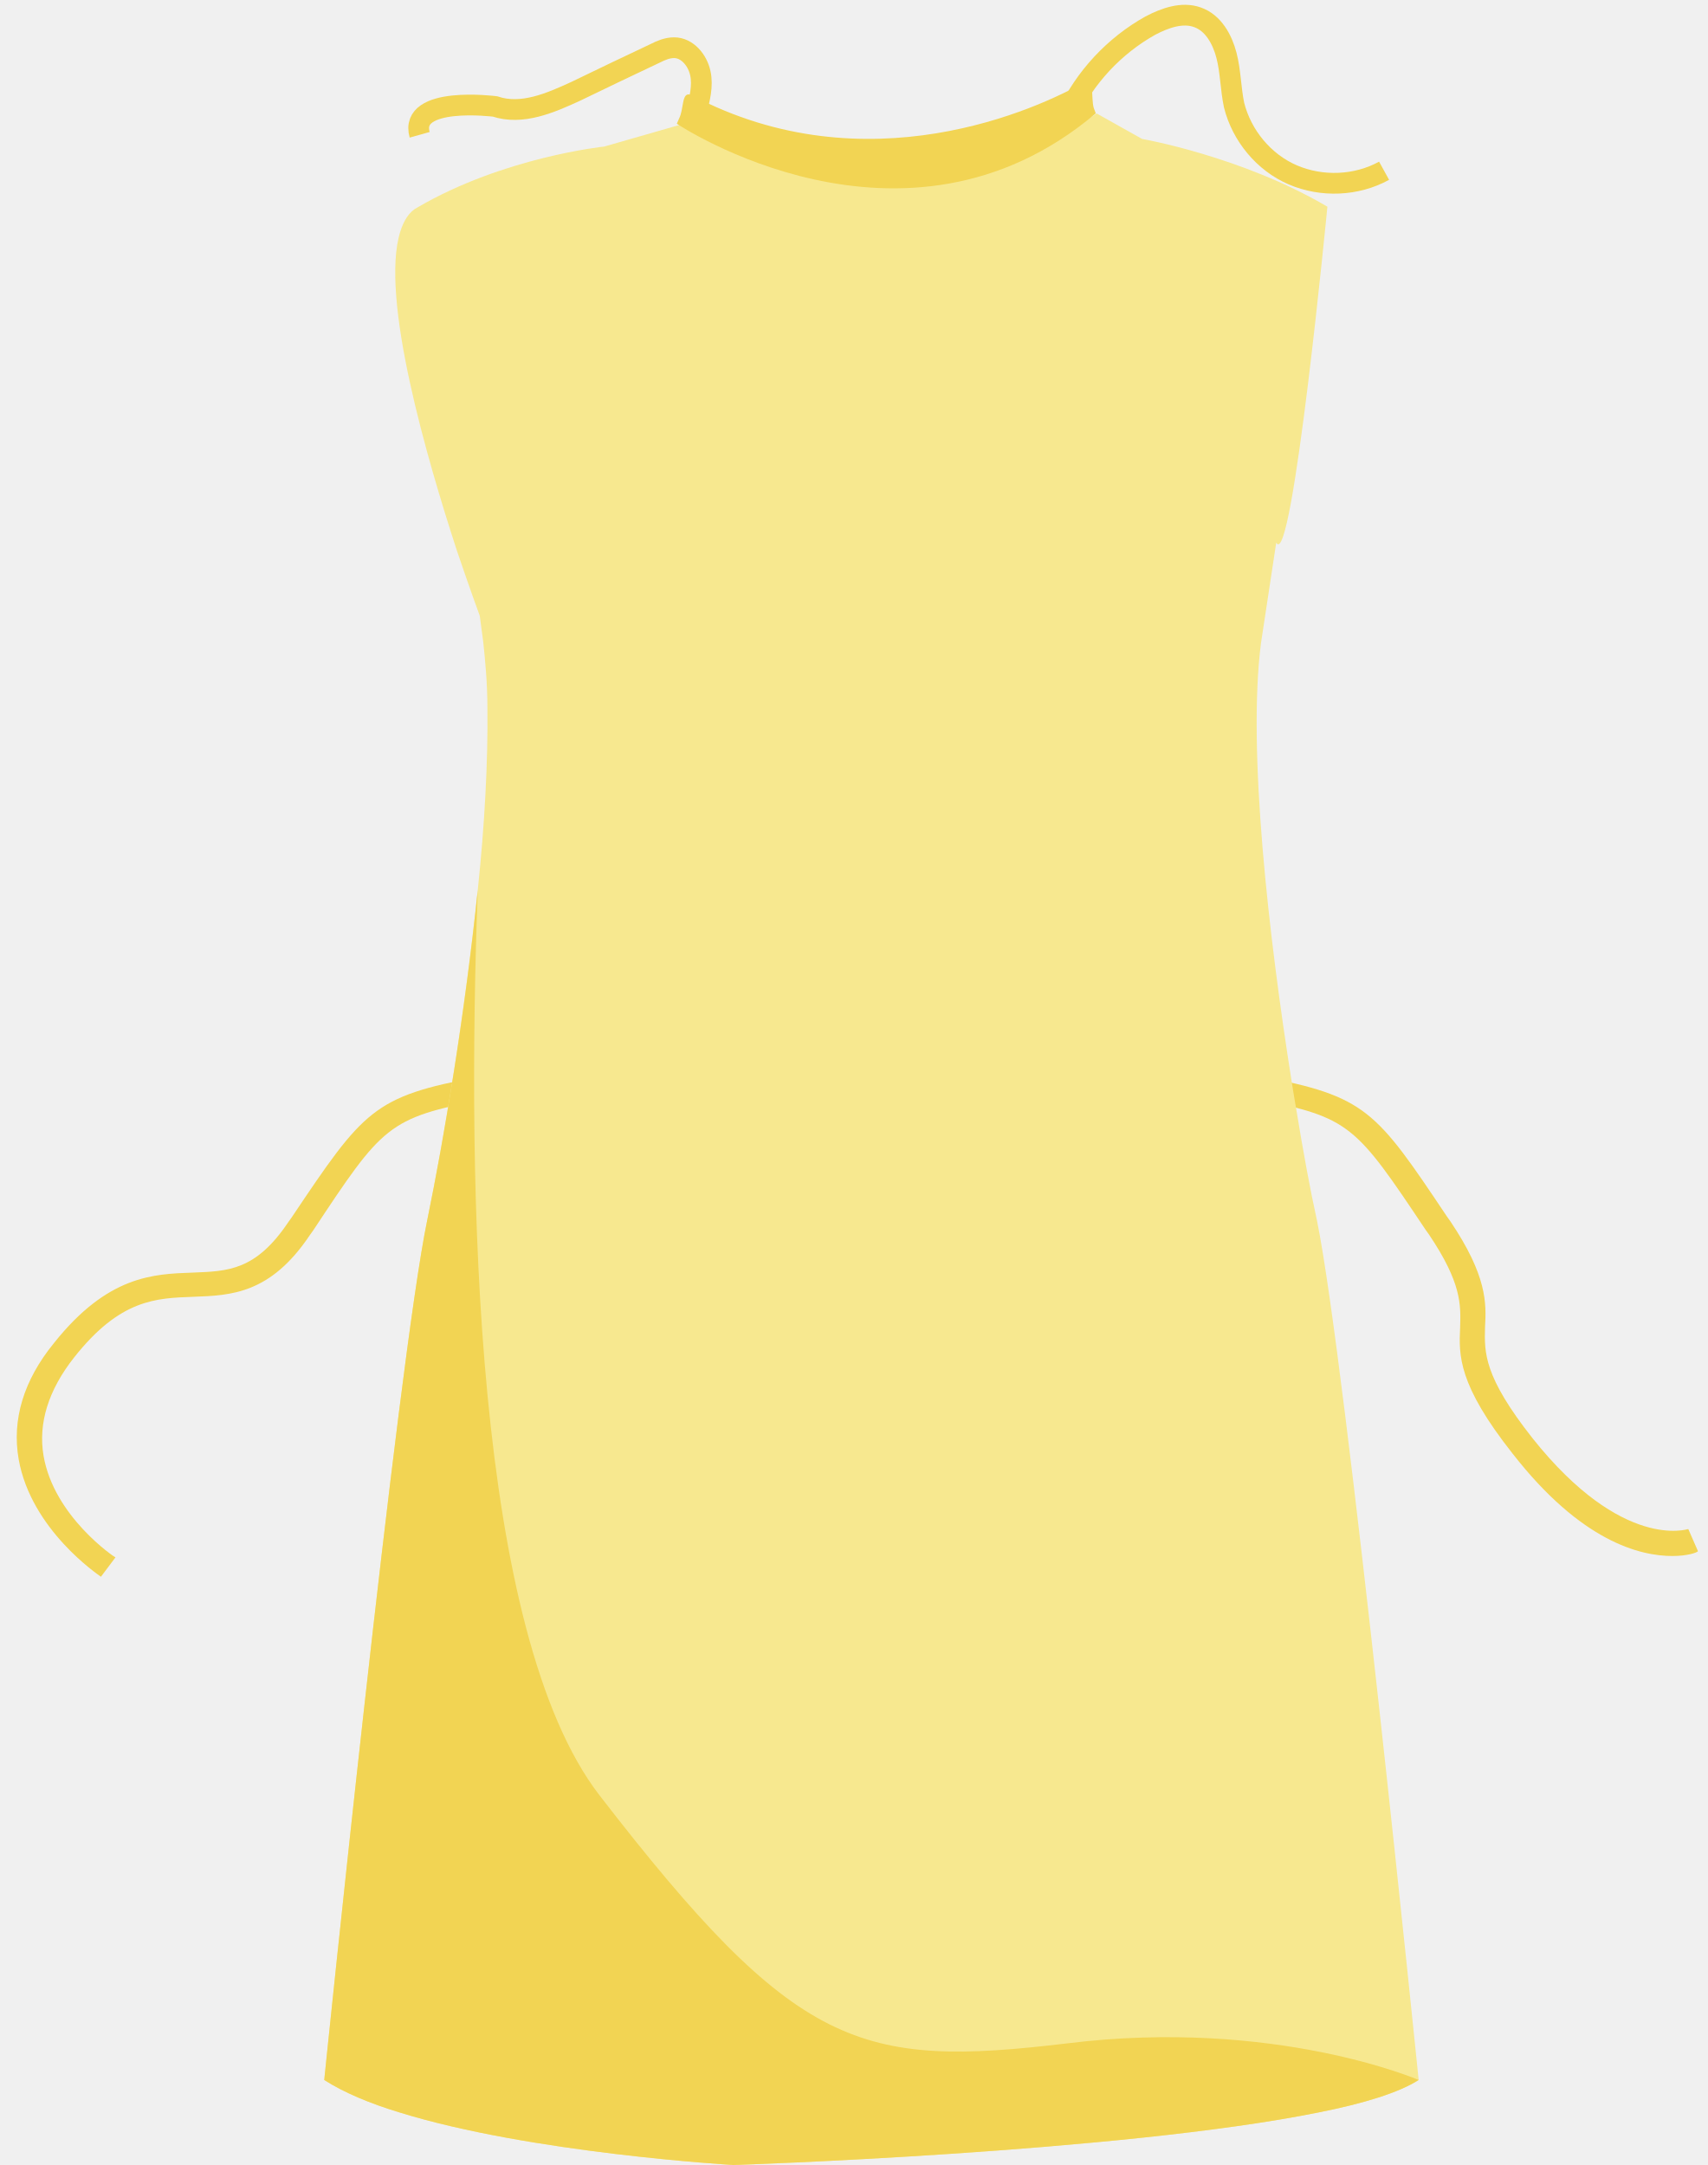
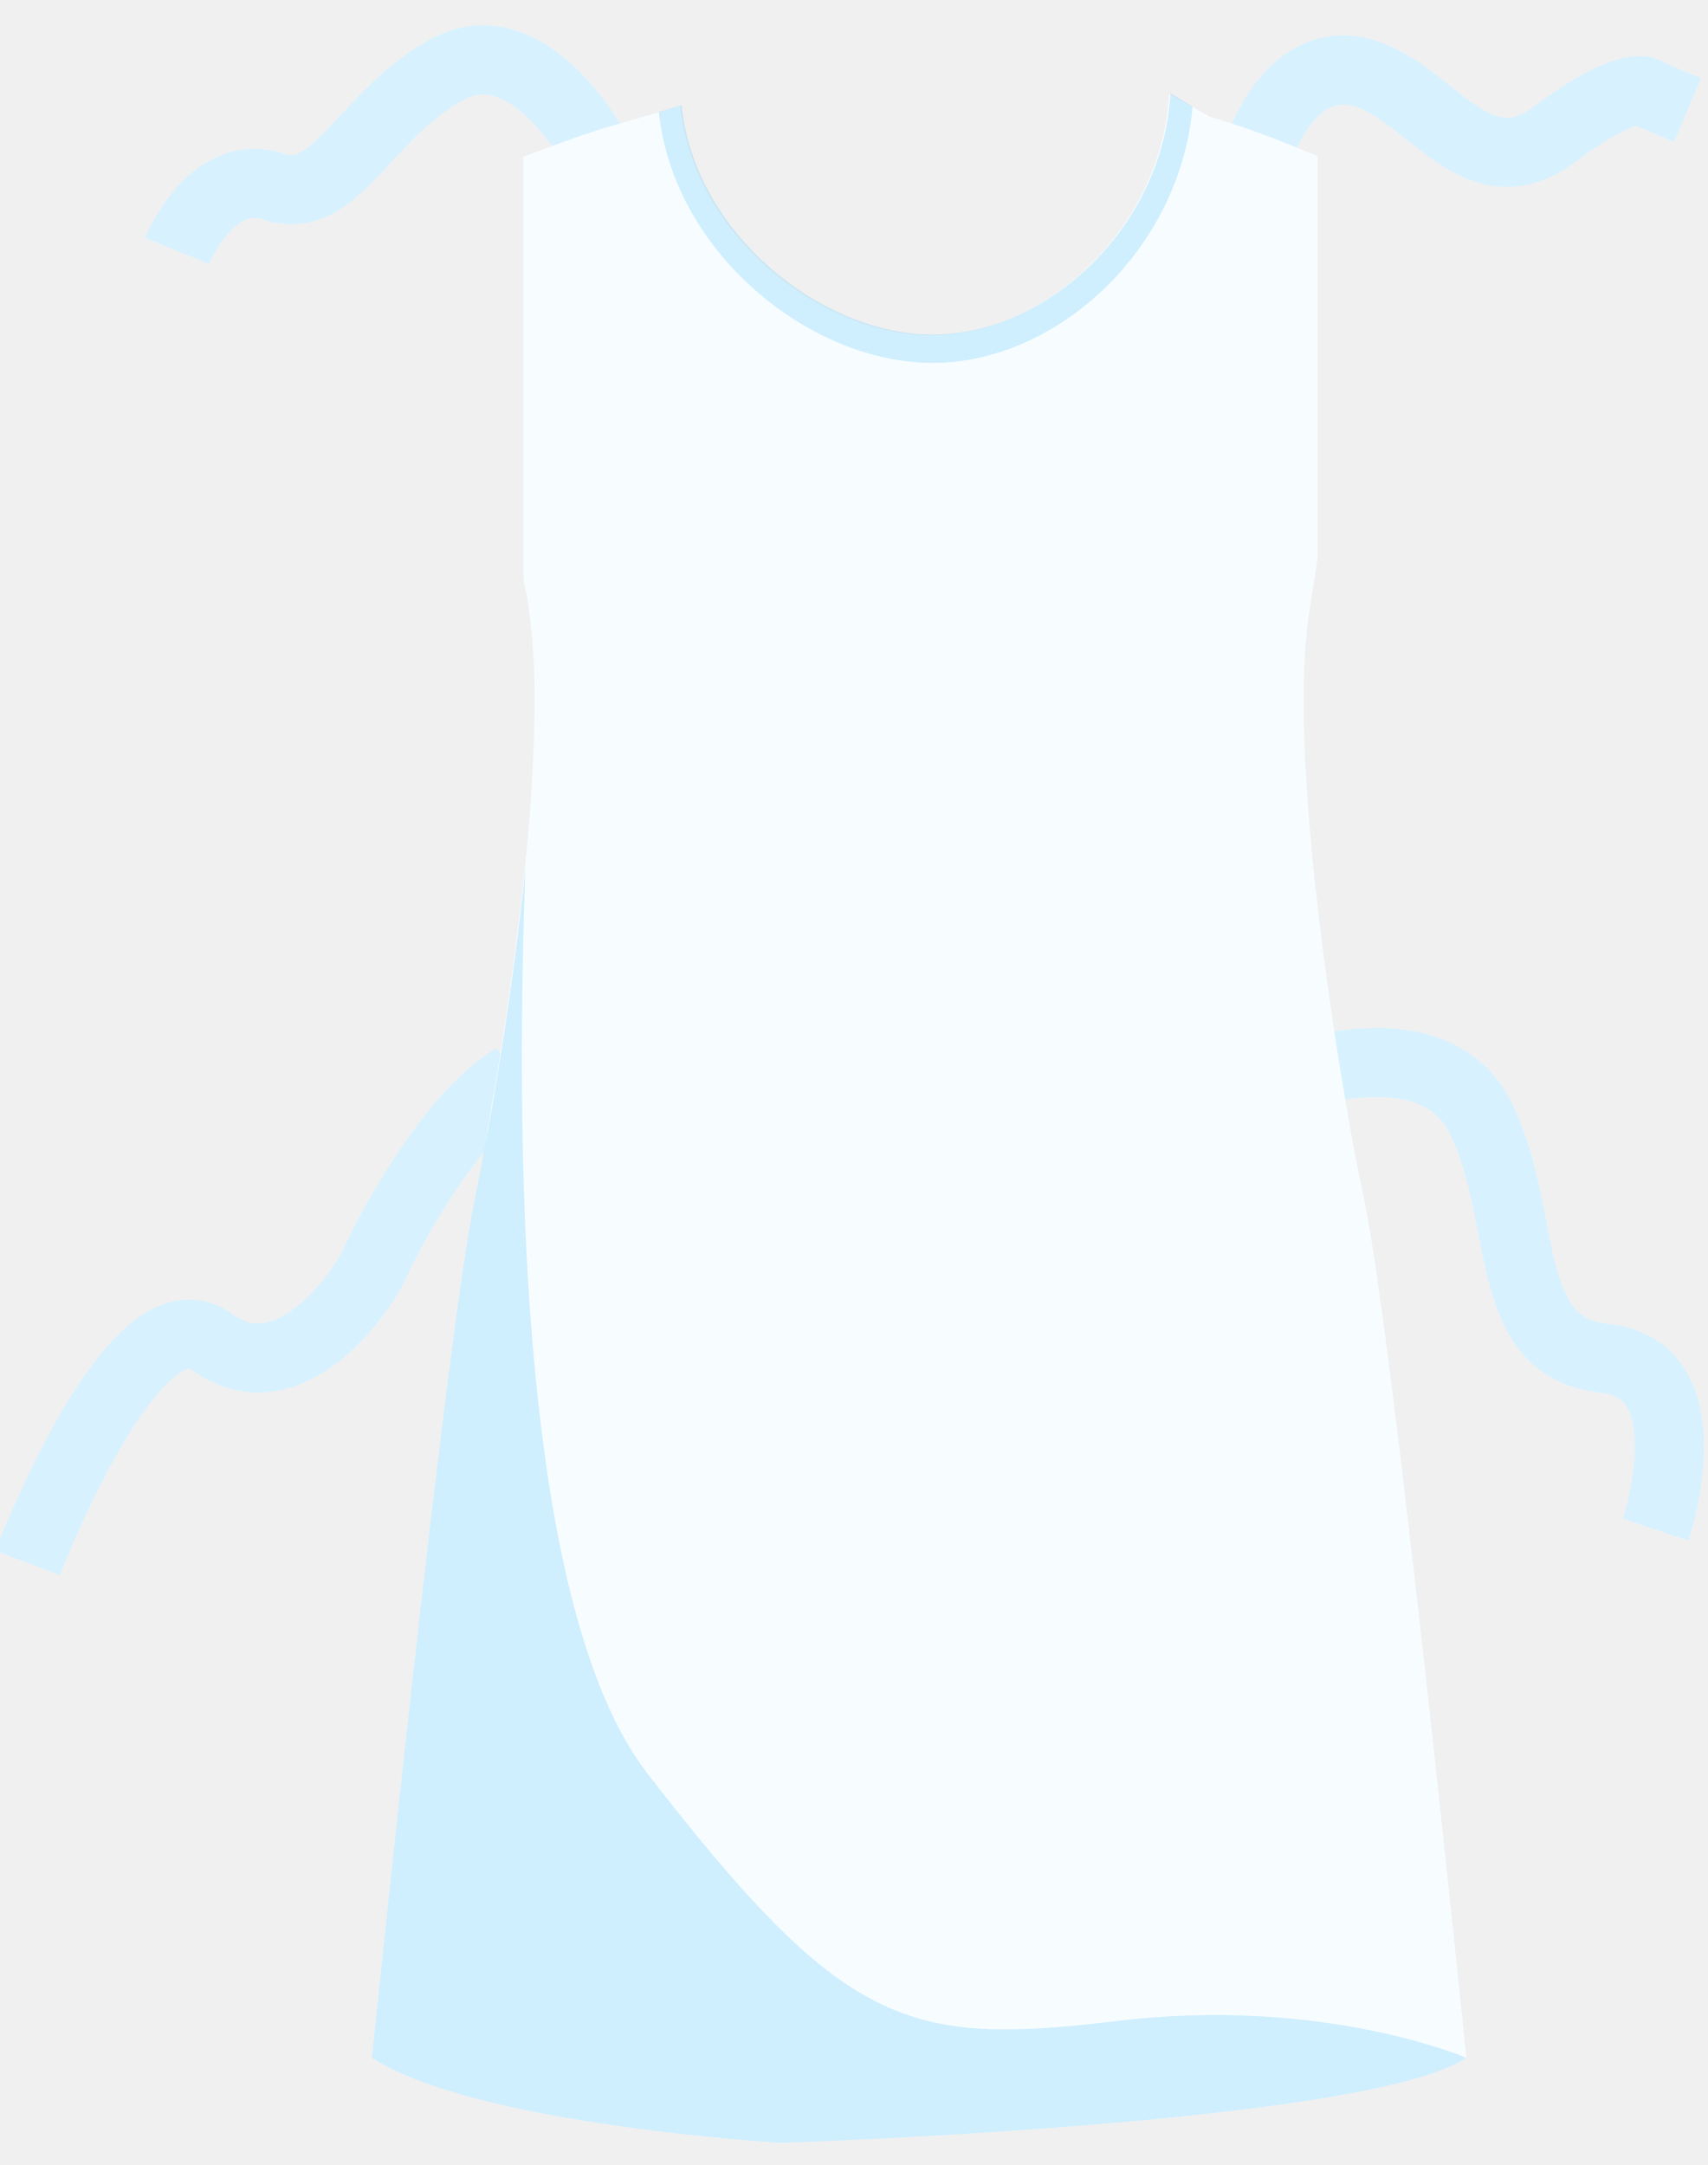
<svg xmlns="http://www.w3.org/2000/svg" version="1.1" id="Layer_1" x="0px" y="0px" viewBox="0 0 247 313.2" style="enable-background:new 0 0 247 313.2;" xml:space="preserve">
  <style type="text/css">
- 	.st0{fill:#F2D453;}
- 	.st1{fill:#F7E88F;}
- 	.st2{fill:none;stroke:#F2D453;stroke-width:3;stroke-miterlimit:10;}
+ 	.st0{fill:none;stroke:#FFFFFF;stroke-width:10;stroke-miterlimit:10;}
+ 	.st1{opacity:0.2;fill:none;stroke:#38BBFC;stroke-width:10;stroke-miterlimit:10;enable-background:new    ;}
+ 	.st2{fill:#FFFFFF;}
+ 	.st3{opacity:5.000000e-02;fill:#38BBFC;enable-background:new    ;}
+ 	.st4{opacity:0.2;fill:#38BBFC;enable-background:new    ;}
</style>
-   <g id="OBJECT_1_">
+   <g>
+     <path class="st0" d="M182.3,21.1c0,0,4.3-13,14.3-10.7s16.7,17.7,28.3,9s13.7-5.8,13.7-5.8l5.5,2.3" />
+     <path class="st0" d="M86.3,22c0,0-9.7-18.5-21.7-11.9s-16,19.9-25,16.9s-14,9.3-14,9.3" />
+     <path class="st1" d="M182.3,21.1c0,0,4.3-13,14.3-10.7s16.7,17.7,28.3,9s13.7-5.8,13.7-5.8l5.5,2.3" />
+     <path class="st1" d="M86.3,22c0,0-9.7-18.5-21.7-11.9s-16,19.9-25,16.9s-14,9.3-14,9.3" />
    <g>
+       <path class="st0" d="M185.2,156.4c0,0,22-8.8,29,5.4c7,14.3,2.8,33.2,17.9,34.7s7.4,24.8,7.4,24.8" />
+       <path class="st0" d="M4,226.1c0,0,15.3-40.2,26.6-32c11.3,8.2,21.8-7.4,23.5-11.1c1.7-3.8,10.6-21.3,20.3-27.1" />
+       <path class="st1" d="M185.2,156.4c0,0,22-8.8,29,5.4c7,14.3,2.8,33.2,17.9,34.7s7.4,24.8,7.4,24.8" />
+       <path class="st1" d="M4,226.1c0,0,15.3-40.2,26.6-32c11.3,8.2,21.8-7.4,23.5-11.1c1.7-3.8,10.6-21.3,20.3-27.1" />
      <g>
-         <g>
-           <path class="st0" d="M14.6,228.1c-0.4-0.3-10.1-6.8-11.9-17c-1-5.7,0.7-11.4,5.1-16.8c7.8-9.8,14.4-10,20.1-10.2      c5.1-0.2,9.1-0.3,13.8-7.3l0.5-0.7c10.4-15.5,11.8-17.5,27-20.3l0.7,3.3c-13.8,2.6-14.6,3.8-24.6,18.9l-0.5,0.7      c-5.7,8.5-11.4,8.7-16.8,8.9c-5.4,0.2-10.6,0.3-17.3,8.8c-3.7,4.7-5.2,9.5-4.4,14.2c1.5,8.8,10.3,14.7,10.4,14.7L14.6,228.1z" />
-         </g>
-         <g>
-           <path class="st0" d="M241.9,225.1c-4.7,0-13.2-2.1-23.1-14.8c-7.9-10-7.8-14.2-7.6-18.3c0.1-3.3,0.2-6.4-4.5-13.4l-0.5-0.7      c-10.1-15.1-10.9-16.3-24.6-18.9l0.7-3.3c15.3,2.9,16.7,4.9,27,20.3l0.5,0.7c5.3,7.9,5.2,11.8,5,15.3c-0.1,3.7-0.2,7.1,6.9,16.1      c13,16.3,22.4,13.1,22.5,13.1l1.4,3.2C245.5,224.6,244.1,225.1,241.9,225.1z" />
-         </g>
-         <g>
-           <path class="st1" d="M205.2,300.9c-2.8,1.8-7.9,3.4-14.5,4.7c-28.7,5.8-84.6,7.6-84.6,7.6s-29.3-1.7-48.3-7.6      c-4.3-1.3-8.1-2.9-10.9-4.7c0,0,10.6-103.7,14.9-124.4c0.9-4.5,2-10.1,3-16.3c0.2-1.2,0.4-2.4,0.6-3.6      c1.4-8.8,2.7-18.4,3.7-27.8s1.5-18.7,1.4-26.4c0-3.5-0.3-6.7-0.6-9.5l-0.5-3.8c0,0-1.4-3.8-3.3-9.4C61.8,66.5,54.9,43,57.9,33.5      c0.5-1.6,1.3-2.9,2.5-3.5c12.5-7.3,27-8.8,27-8.8l10.8-3.1l0.3-0.1c4.6,3.2,16.8,5.4,29.9,5.4c12.9,0,25.4-3.7,30.1-6.9      c0,0,0.1,0,0.1-0.1l6.6,3.7c0,0,14.4,2.5,26.8,9.8c0,0-5.1,52.9-7.4,48.6l-2.2,14.5c-2,15.4,1.1,42.5,4.5,63.9      c0.2,1.2,0.4,2.5,0.6,3.6c1,6.1,2,11.6,3,16.1C194.7,197.2,205.2,300.9,205.2,300.9z" />
-           <path class="st0" d="M205.2,300.9c-2.8,1.8-7.9,3.4-14.5,4.7c-28.7,5.8-84.6,7.6-84.6,7.6s-29.3-1.7-48.3-7.6      c-4.3-1.3-8.1-2.9-10.9-4.7c0,0,10.6-103.7,14.9-124.4c2.4-11.6,5.5-30.1,7.3-47.7c-1.6,43.6-0.5,107.4,17.6,130.9      c28.5,36.9,37.6,39.5,67.7,35.9C184.4,291.9,205.2,300.9,205.2,300.9z" />
-         </g>
-         <g>
-           <path class="st0" d="M157,11.8c-6.9,4-31.7,15.3-56.9,2c-1.6-0.8-1.1,1.9-1.9,3.4l-0.3,0.7c0,0,32.8,22,60.6-1.5l-0.3-0.8      C157.8,14.2,158.3,11,157,11.8z" />
-         </g>
+         <path class="st2" d="M212.1,297.7c-2.8,1.8-7.9,3.4-14.5,4.7c-28.7,5.8-84.6,7.6-84.6,7.6s-29.3-1.7-48.3-7.6     c-4.3-1.3-8.1-2.9-10.9-4.7c0,0,10.6-103.7,14.9-124.4c0.2-0.8,0.3-1.7,0.5-2.6c0.1-0.3,0.1-0.6,0.2-0.9c0.4-1.9,0.8-3.9,1.1-6     c0-0.1,0-0.2,0-0.3c0.2-0.9,0.3-1.8,0.5-2.8c0-0.1,0-0.2,0-0.2c0.1-0.4,0.1-0.8,0.2-1.1c0.1-0.8,0.3-1.5,0.4-2.3l0.6-3.6     c1.4-8.8,2.7-18.4,3.7-27.8c1-9.4,1.5-18.7,1.4-26.4c0-3.5-0.3-6.7-0.6-9.5l-0.5-3.8c0,0,0,0,0,0c-0.3-0.9-0.5-1.9-0.5-2.8V22.7     c9.8-3.8,13.5-4.7,13.5-4.7l5.9-1.7l3.3-1c1.8,18.5,20.2,33.2,36.3,33.2c16.7,0,33.3-15.6,34.4-34.9l3.3,1.8l2.6,1.5     c0,0,5.8,1.5,15.6,5.7v58l-1.4,9.2c-2,15.4,1.1,42.5,4.5,63.9c0.2,1.2,0.4,2.5,0.6,3.6c1,6.1,2,11.6,3,16.1     C201.6,194,212.1,297.7,212.1,297.7z" />
+         <path class="st3" d="M212.1,297.7c-2.8,1.8-7.9,3.4-14.5,4.7c-28.7,5.8-84.6,7.6-84.6,7.6s-29.3-1.7-48.3-7.6     c-4.3-1.3-8.1-2.9-10.9-4.7c0,0,10.6-103.7,14.9-124.4c0.2-0.8,0.3-1.7,0.5-2.6c0.1-0.3,0.1-0.6,0.2-0.9c0.4-1.9,0.8-3.9,1.1-6     c0-0.1,0-0.2,0-0.3c0.2-0.9,0.3-1.8,0.5-2.8c0-0.1,0-0.2,0-0.2c0.1-0.4,0.1-0.8,0.2-1.1c0.1-0.8,0.3-1.5,0.4-2.3l0.6-3.6     c1.4-8.8,2.7-18.4,3.7-27.8c1-9.4,1.5-18.7,1.4-26.4c0-3.5-0.3-6.7-0.6-9.5l-0.5-3.8c0,0,0,0,0,0c-0.3-0.9-0.5-1.9-0.5-2.8V22.7     c9.8-3.8,13.5-4.7,13.5-4.7l5.9-1.7l3.3-1c1.8,18.5,20.2,33.2,36.3,33.2c16.7,0,33.3-15.6,34.4-34.9l3.3,1.8l2.6,1.5     c0,0,5.8,1.5,15.6,5.7v58l-1.4,9.2c-2,15.4,1.1,42.5,4.5,63.9c0.2,1.2,0.4,2.5,0.6,3.6c1,6.1,2,11.6,3,16.1     C201.6,194,212.1,297.7,212.1,297.7z" />
+         <path class="st4" d="M212.1,297.7c-2.8,1.8-7.9,3.4-14.5,4.7c-28.7,5.8-84.6,7.6-84.6,7.6s-29.3-1.7-48.3-7.6     c-4.3-1.3-8.1-2.9-10.9-4.7c0,0,10.6-103.7,14.9-124.4c2.4-11.6,5.5-30.1,7.3-47.7c-1.6,43.6-0.5,107.4,17.6,130.9     c28.5,36.9,37.6,39.5,67.7,35.9C191.3,288.7,212.1,297.7,212.1,297.7z" />
      </g>
-       <path class="st2" d="M154.4,16.6c2.5-5.4,6.8-10,12-12.9c2.1-1.1,4.6-2,6.8-1.2c2.3,0.8,3.6,3.2,4.2,5.5s0.6,4.8,1.1,7.2    c1.1,4.4,4.3,8.3,8.5,10.1c4.2,1.8,9.2,1.6,13.2-0.6" />
-       <path class="st2" d="M100.7,16.2c0.5-1.8,1-3.8,0.6-5.6c-0.4-1.9-1.9-3.7-3.8-3.7c-1,0-1.9,0.4-2.7,0.8c-3.8,1.8-7.6,3.6-11.5,5.5    c-3.7,1.7-7.8,3.5-11.7,2.2c0,0-12.5-1.6-10.9,4.1" />
+       <path class="st4" d="M172.5,15.4c-1.8,20.7-19.6,37.1-37.6,37.1c-17.8,0-37.5-16-39.6-36.3l3.3-1c1.8,18.5,20.2,33.2,36.3,33.2    c16.7,0,33.3-15.6,34.4-34.9L172.5,15.4z" />
    </g>
  </g>
</svg>
